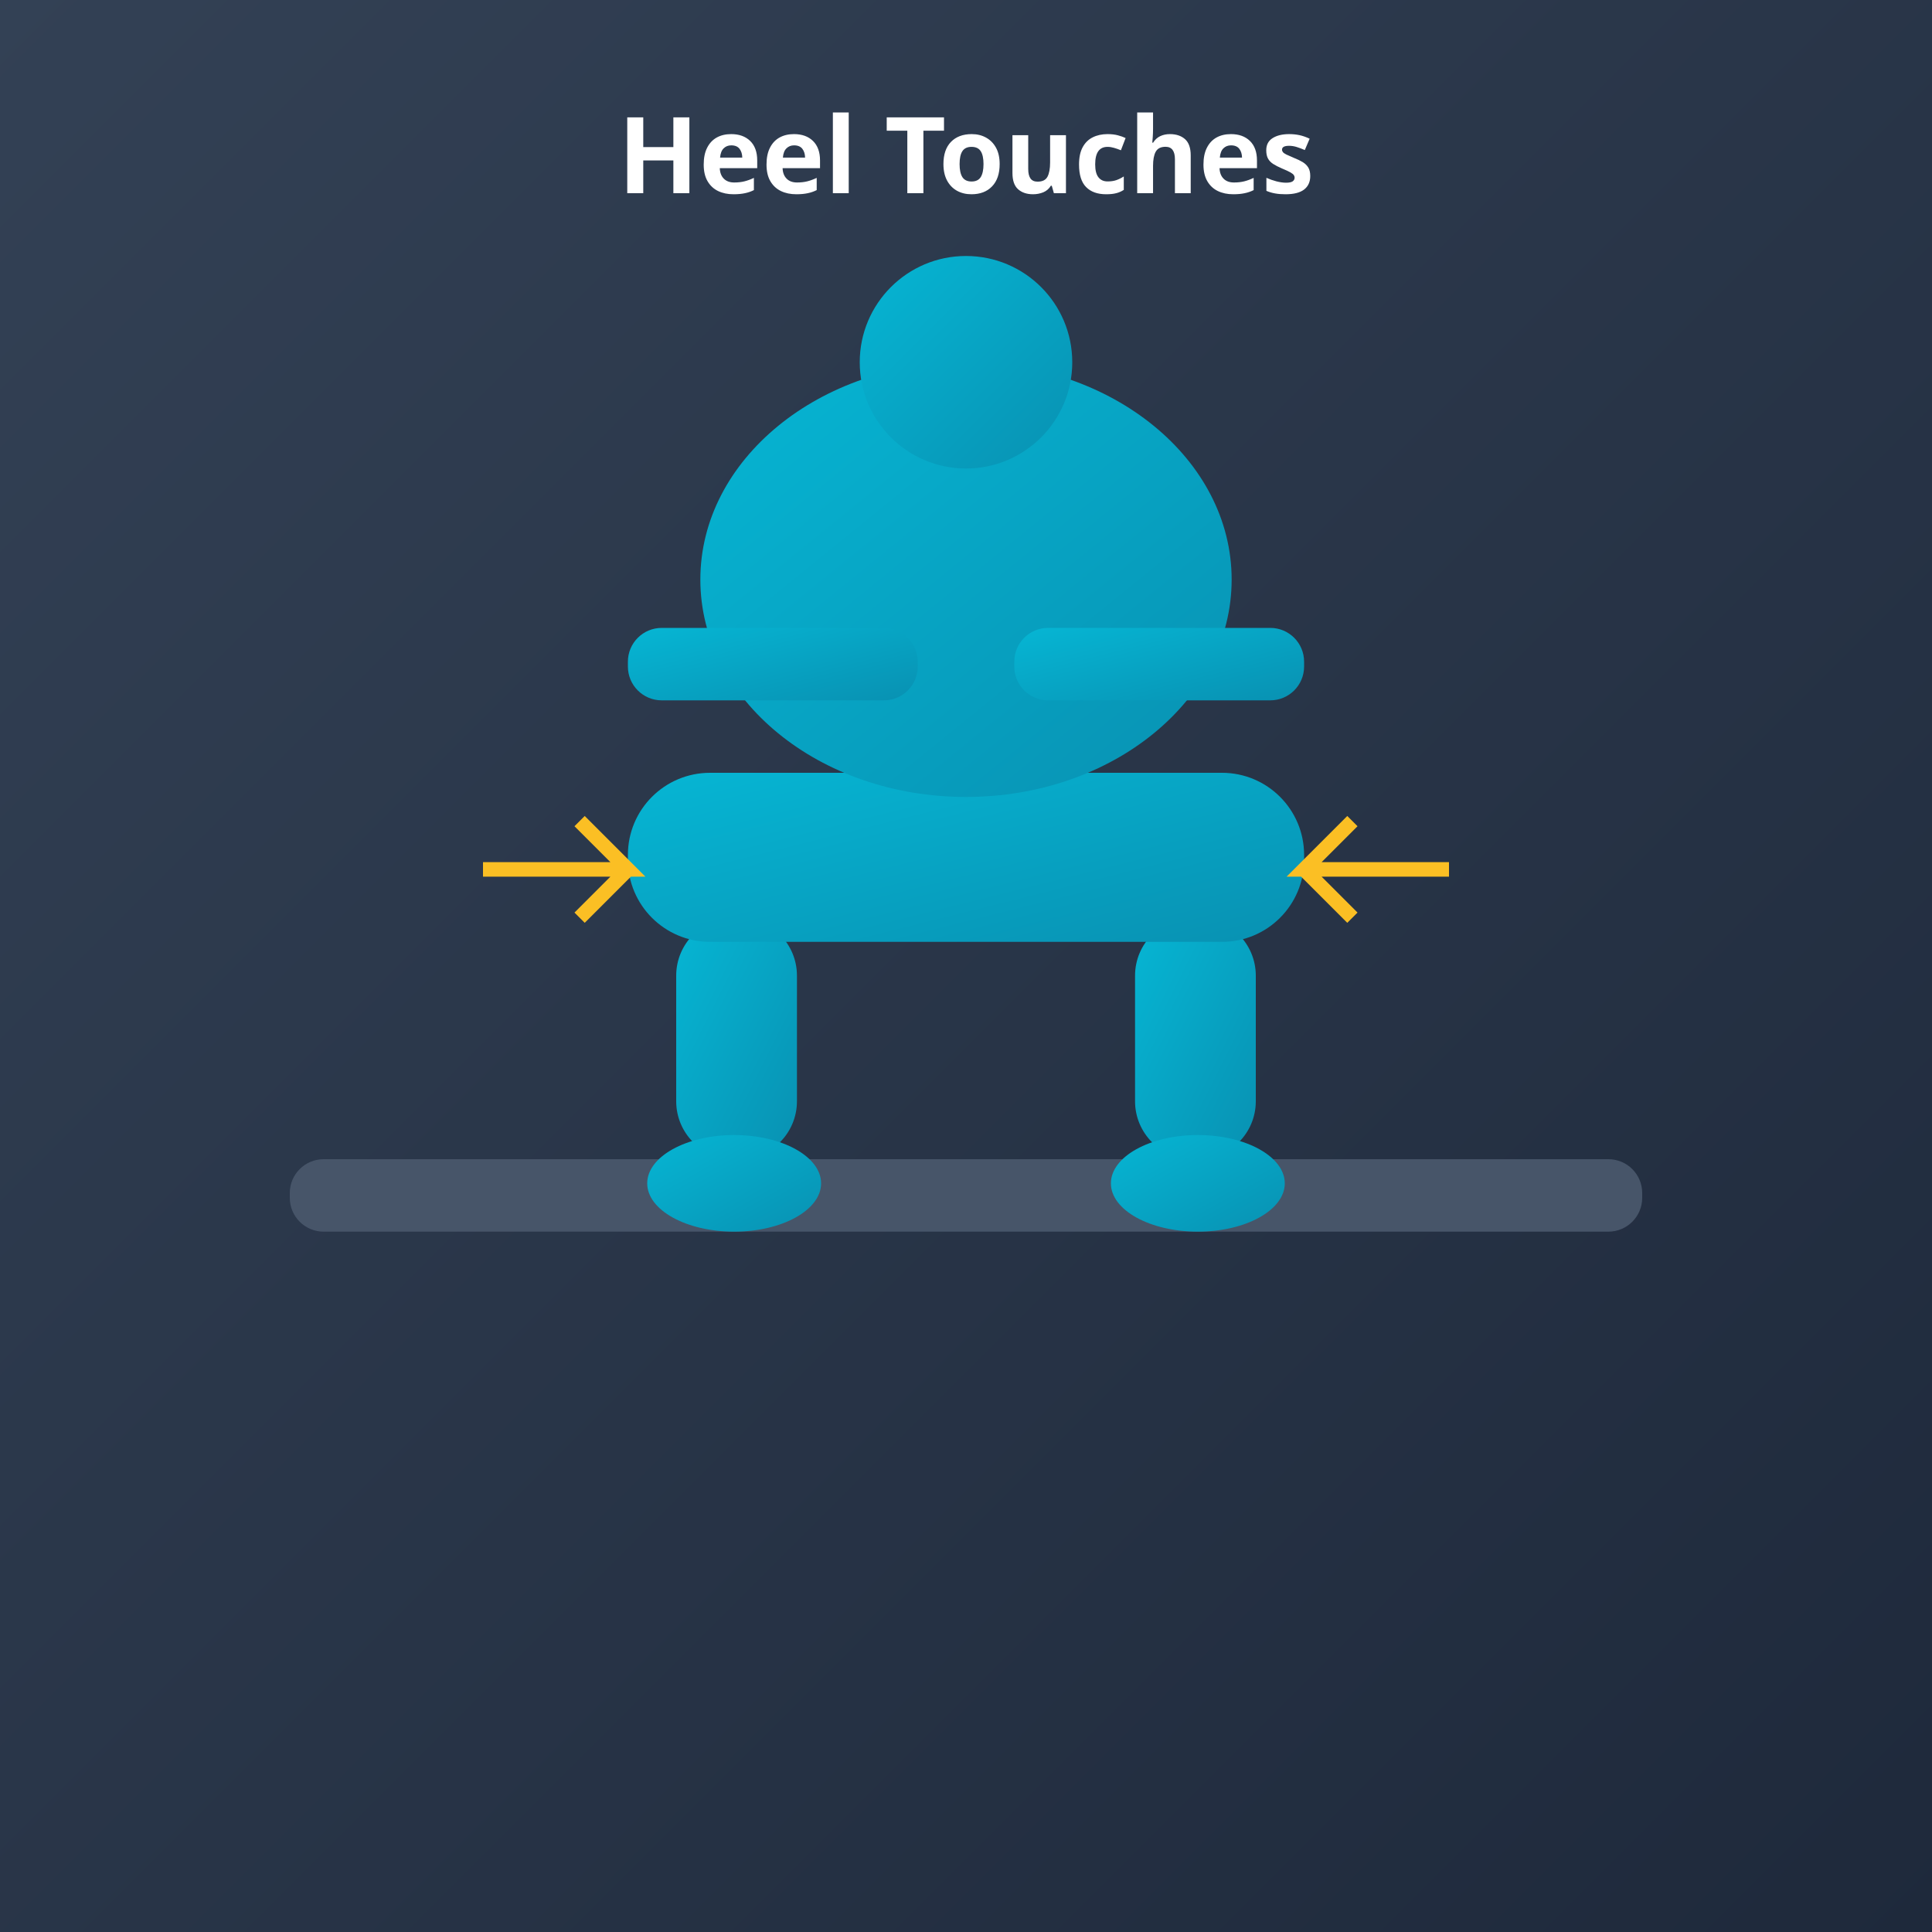
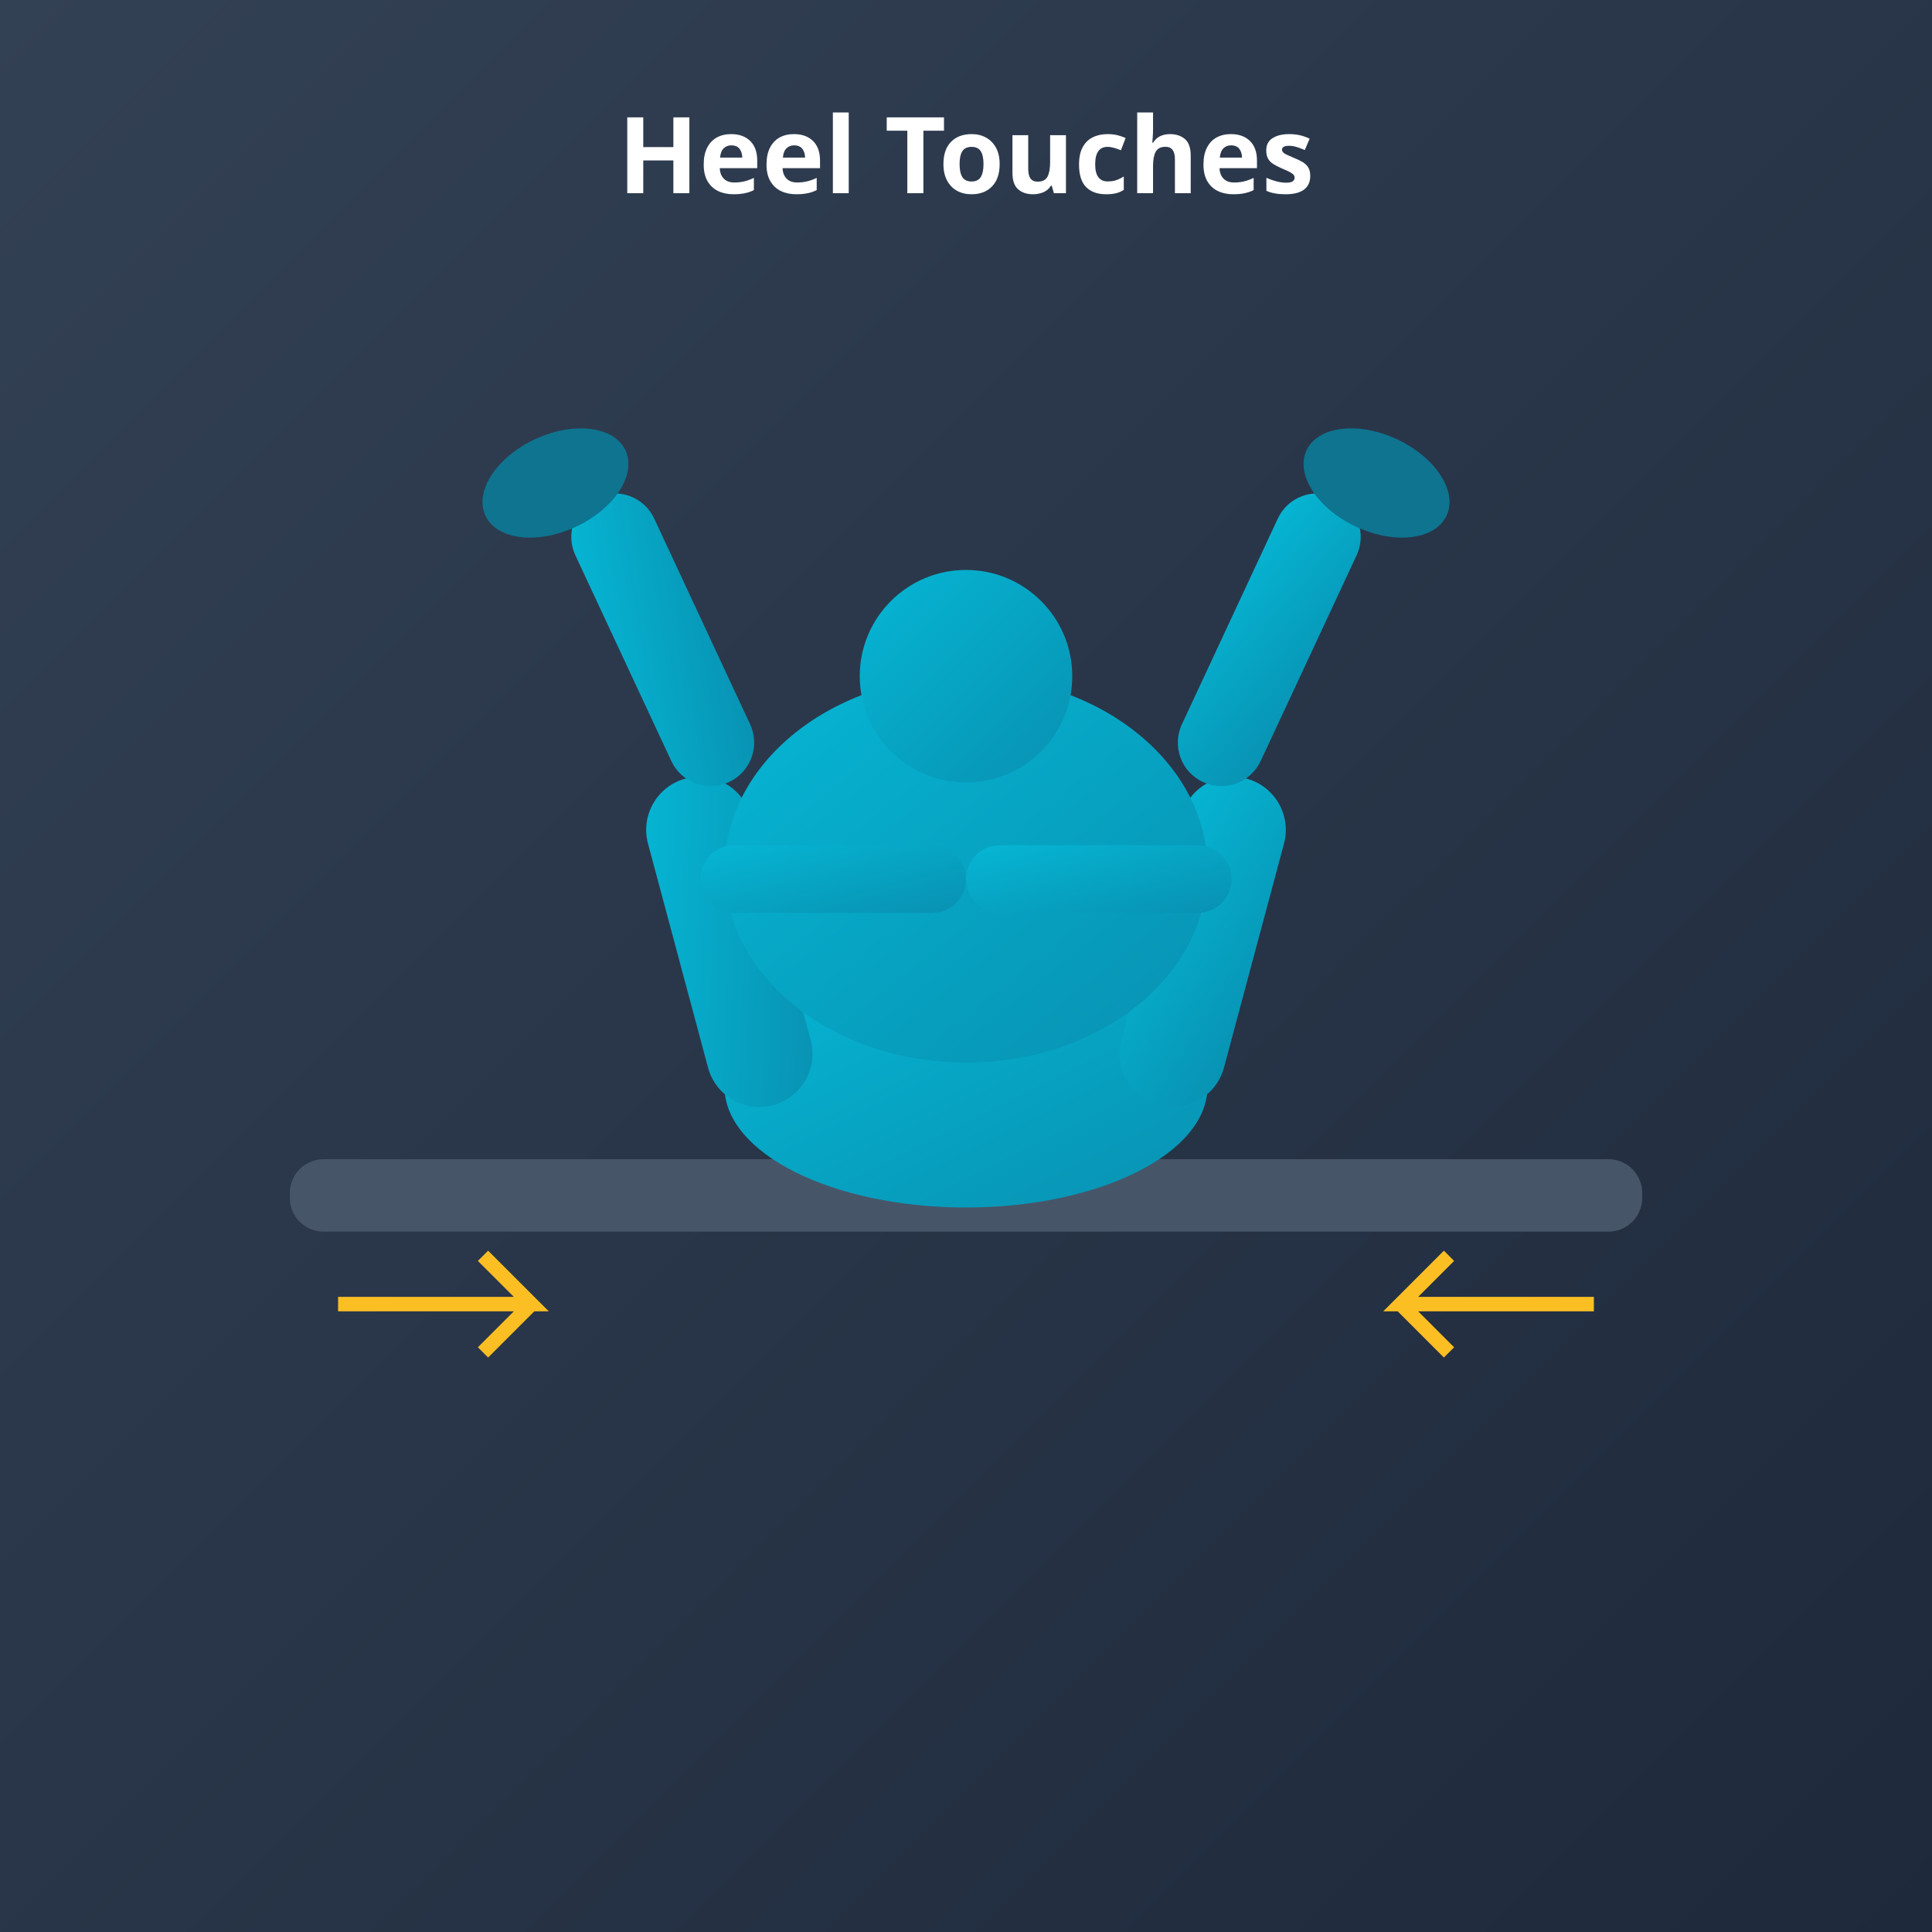
<svg xmlns="http://www.w3.org/2000/svg" width="400" height="400" viewBox="0 0 400 400">
  <defs>
    <linearGradient id="bg9" x1="0%" y1="0%" x2="100%" y2="100%">
      <stop offset="0%" style="stop-color:#334155;stop-opacity:1" />
      <stop offset="100%" style="stop-color:#1e293b;stop-opacity:1" />
    </linearGradient>
    <linearGradient id="body9" x1="0%" y1="0%" x2="100%" y2="100%">
      <stop offset="0%" style="stop-color:#06b6d4;stop-opacity:1" />
      <stop offset="100%" style="stop-color:#0891b2;stop-opacity:1" />
    </linearGradient>
  </defs>
  <rect width="400" height="400" fill="url(#bg9)" />
  <text x="200" y="40" font-family="system-ui" font-size="22" font-weight="bold" fill="#ffffff" text-anchor="middle">Heel Touches</text>
  <rect x="60" y="240" width="280" height="15" rx="7" fill="#475569" />
-   <rect x="140" y="190" width="25" height="50" rx="12" fill="url(#body9)" />
-   <rect x="235" y="190" width="25" height="50" rx="12" fill="url(#body9)" />
-   <ellipse cx="152" cy="245" rx="18" ry="10" fill="url(#body9)" />
-   <ellipse cx="248" cy="245" rx="18" ry="10" fill="url(#body9)" />
-   <rect x="130" y="160" width="140" height="35" rx="17" fill="url(#body9)" />
-   <ellipse cx="200" cy="120" rx="55" ry="45" fill="url(#body9)" />
-   <circle cx="200" cy="75" r="22" fill="url(#body9)" />
-   <rect x="130" y="130" width="60" height="15" rx="7" fill="url(#body9)">
-     <animate attributeName="x" values="130;145;130" dur="2s" repeatCount="indefinite" />
-     <animate attributeName="width" values="60;45;60" dur="2s" repeatCount="indefinite" />
+   <ellipse cx="200" cy="225" rx="50" ry="25" fill="url(#body9)" />
+   <rect x="140" y="160" width="22" height="70" rx="11" fill="url(#body9)" transform="rotate(-15 151 195)" />
+   <rect x="238" y="160" width="22" height="70" rx="11" fill="url(#body9)" transform="rotate(15 249 195)" />
+   <rect x="128" y="100" width="18" height="65" rx="9" fill="url(#body9)" transform="rotate(-25 137 132)" />
+   <rect x="254" y="100" width="18" height="65" rx="9" fill="url(#body9)" transform="rotate(25 263 132)" />
+   <ellipse cx="115" cy="100" rx="16" ry="10" fill="#0e7490" transform="rotate(-25 115 100)" />
+   <ellipse cx="285" cy="100" rx="16" ry="10" fill="#0e7490" transform="rotate(25 285 100)" />
+   <ellipse cx="200" cy="180" rx="50" ry="40" fill="url(#body9)" />
+   <circle cx="200" cy="140" r="22" fill="url(#body9)" />
+   <rect x="145" y="175" width="55" height="14" rx="7" fill="url(#body9)">
+     <animate attributeName="x" values="145;130;145" dur="2s" repeatCount="indefinite" />
+     <animate attributeName="width" values="55;40;55" dur="2s" repeatCount="indefinite" />
  </rect>
-   <rect x="210" y="130" width="60" height="15" rx="7" fill="url(#body9)">
-     <animate attributeName="x" values="210;195;210" dur="2s" repeatCount="indefinite" />
-     <animate attributeName="width" values="60;45;60" dur="2s" repeatCount="indefinite" />
+   <rect x="200" y="175" width="55" height="14" rx="7" fill="url(#body9)">
+     <animate attributeName="x" values="200;215;200" dur="2s" repeatCount="indefinite" />
+     <animate attributeName="width" values="55;40;55" dur="2s" repeatCount="indefinite" />
  </rect>
  <g>
-     <path d="M 100 180 L 130 180 L 120 170 M 130 180 L 120 190" stroke="#fbbf24" stroke-width="3" fill="none">
+     <path d="M 70 270 L 110 270 L 100 260 M 110 270 L 100 280" stroke="#fbbf24" stroke-width="3" fill="none">
      <animate attributeName="opacity" values="0.3;1;0.3" dur="2s" repeatCount="indefinite" />
    </path>
-     <path d="M 300 180 L 270 180 L 280 170 M 270 180 L 280 190" stroke="#fbbf24" stroke-width="3" fill="none">
+     <path d="M 330 270 L 290 270 L 300 260 M 290 270 L 300 280" stroke="#fbbf24" stroke-width="3" fill="none">
      <animate attributeName="opacity" values="1;0.3;1" dur="2s" repeatCount="indefinite" />
    </path>
  </g>
</svg>
